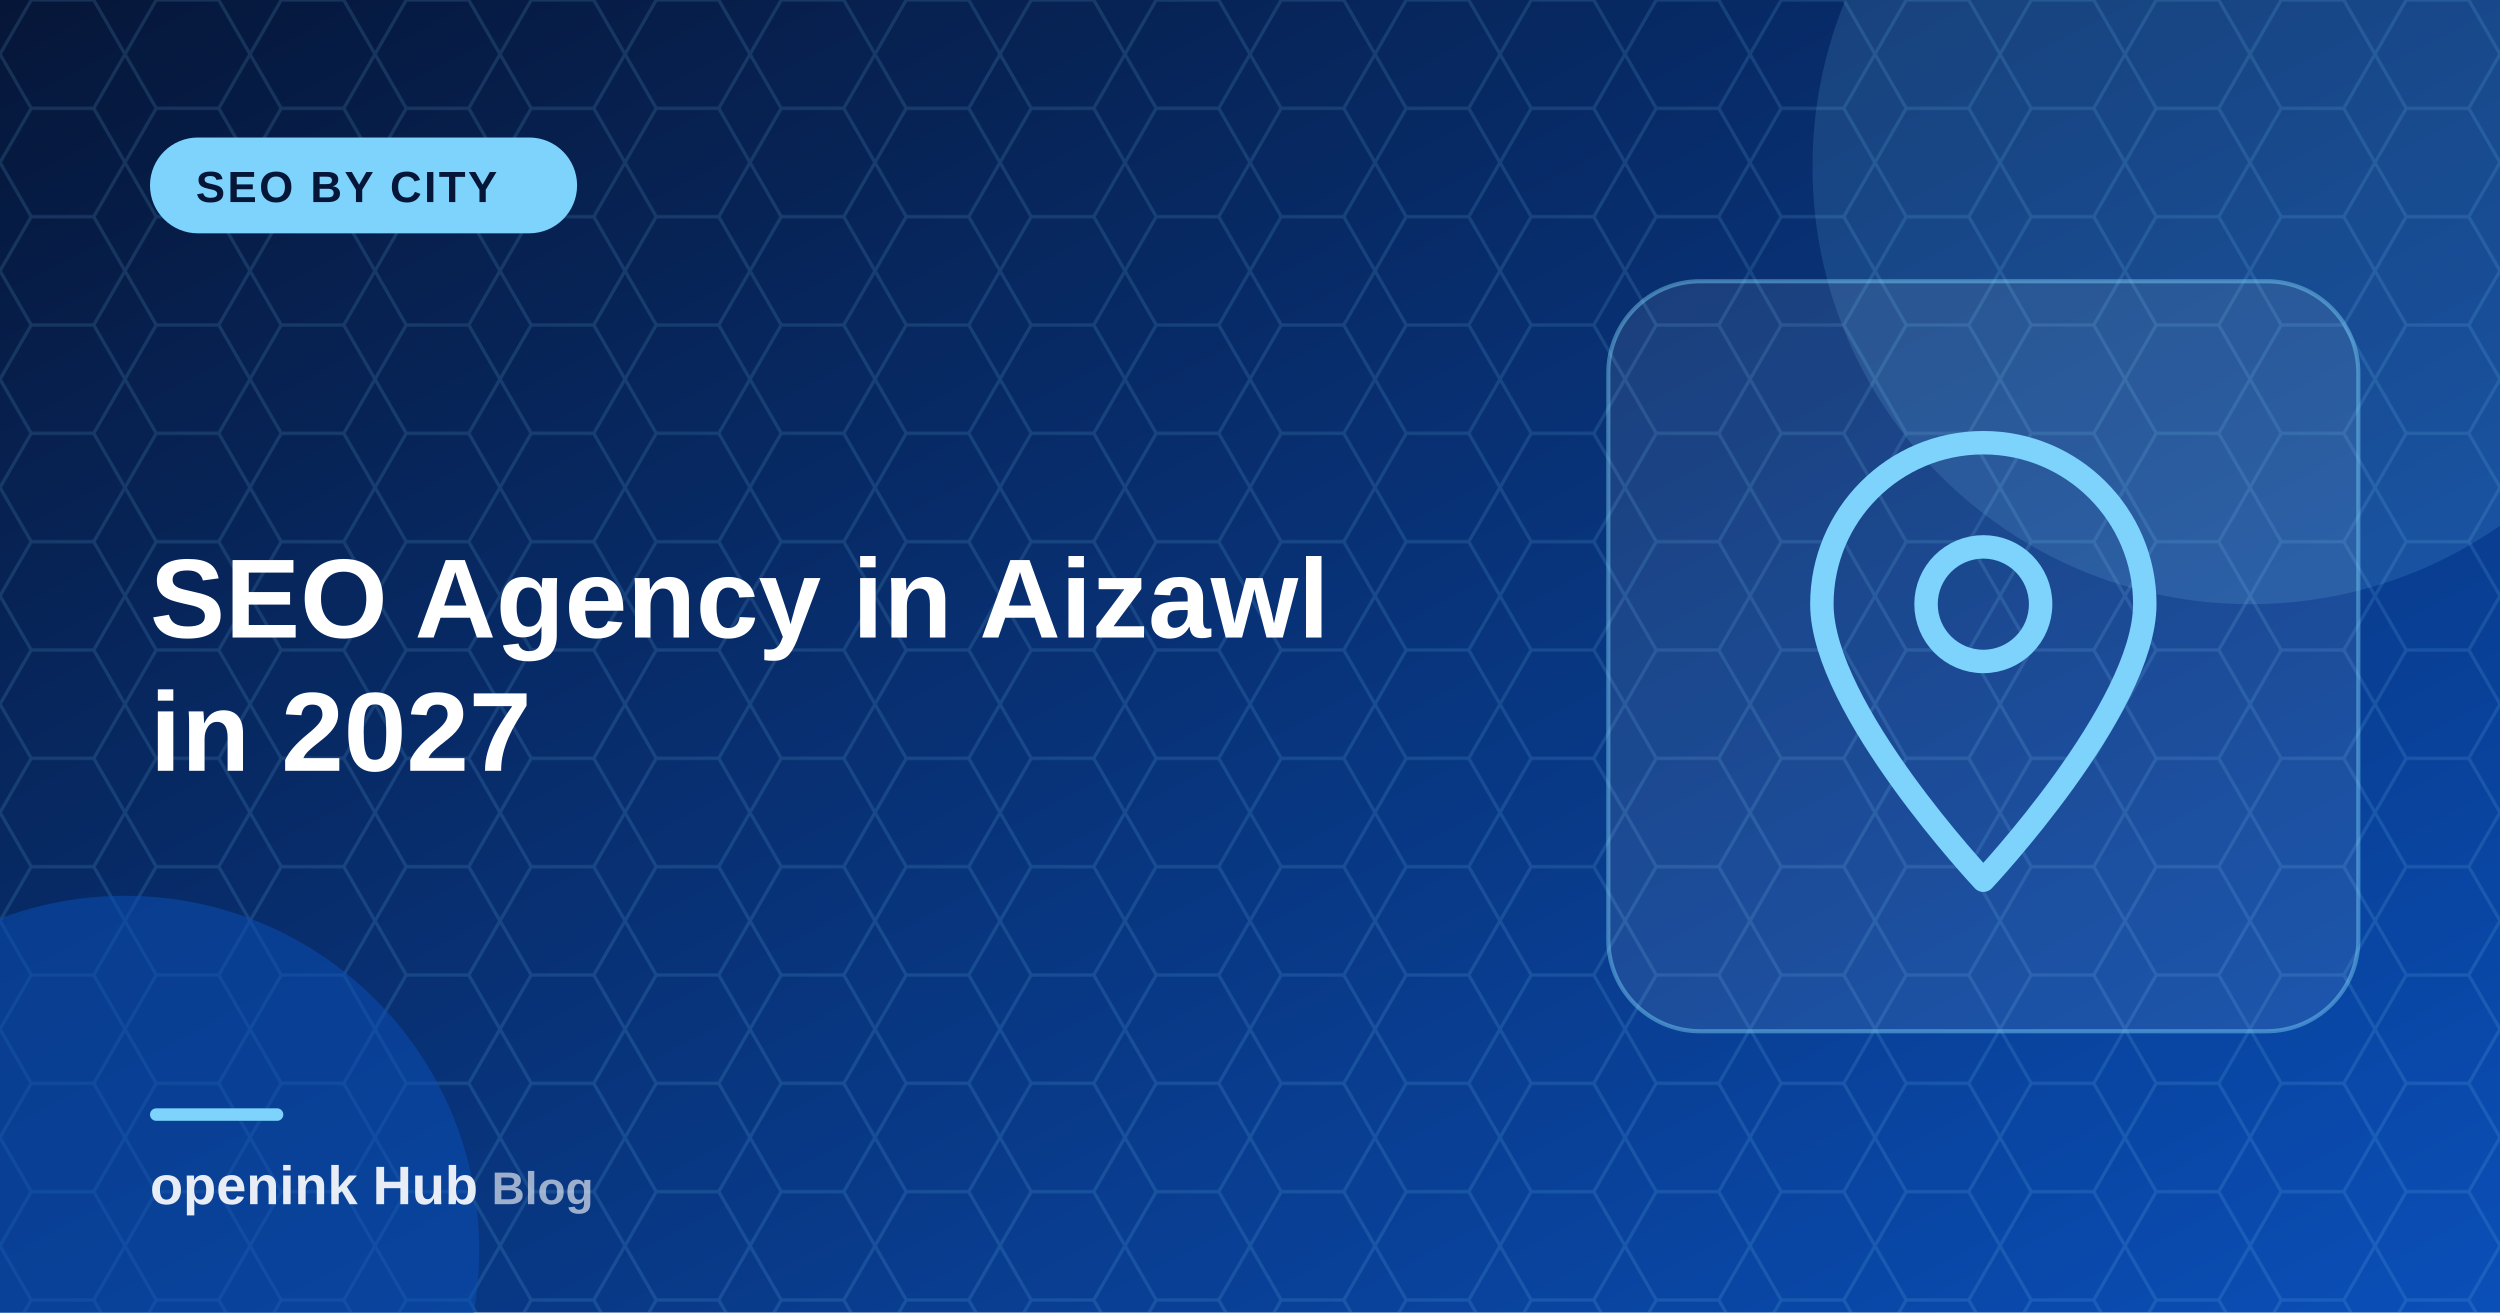
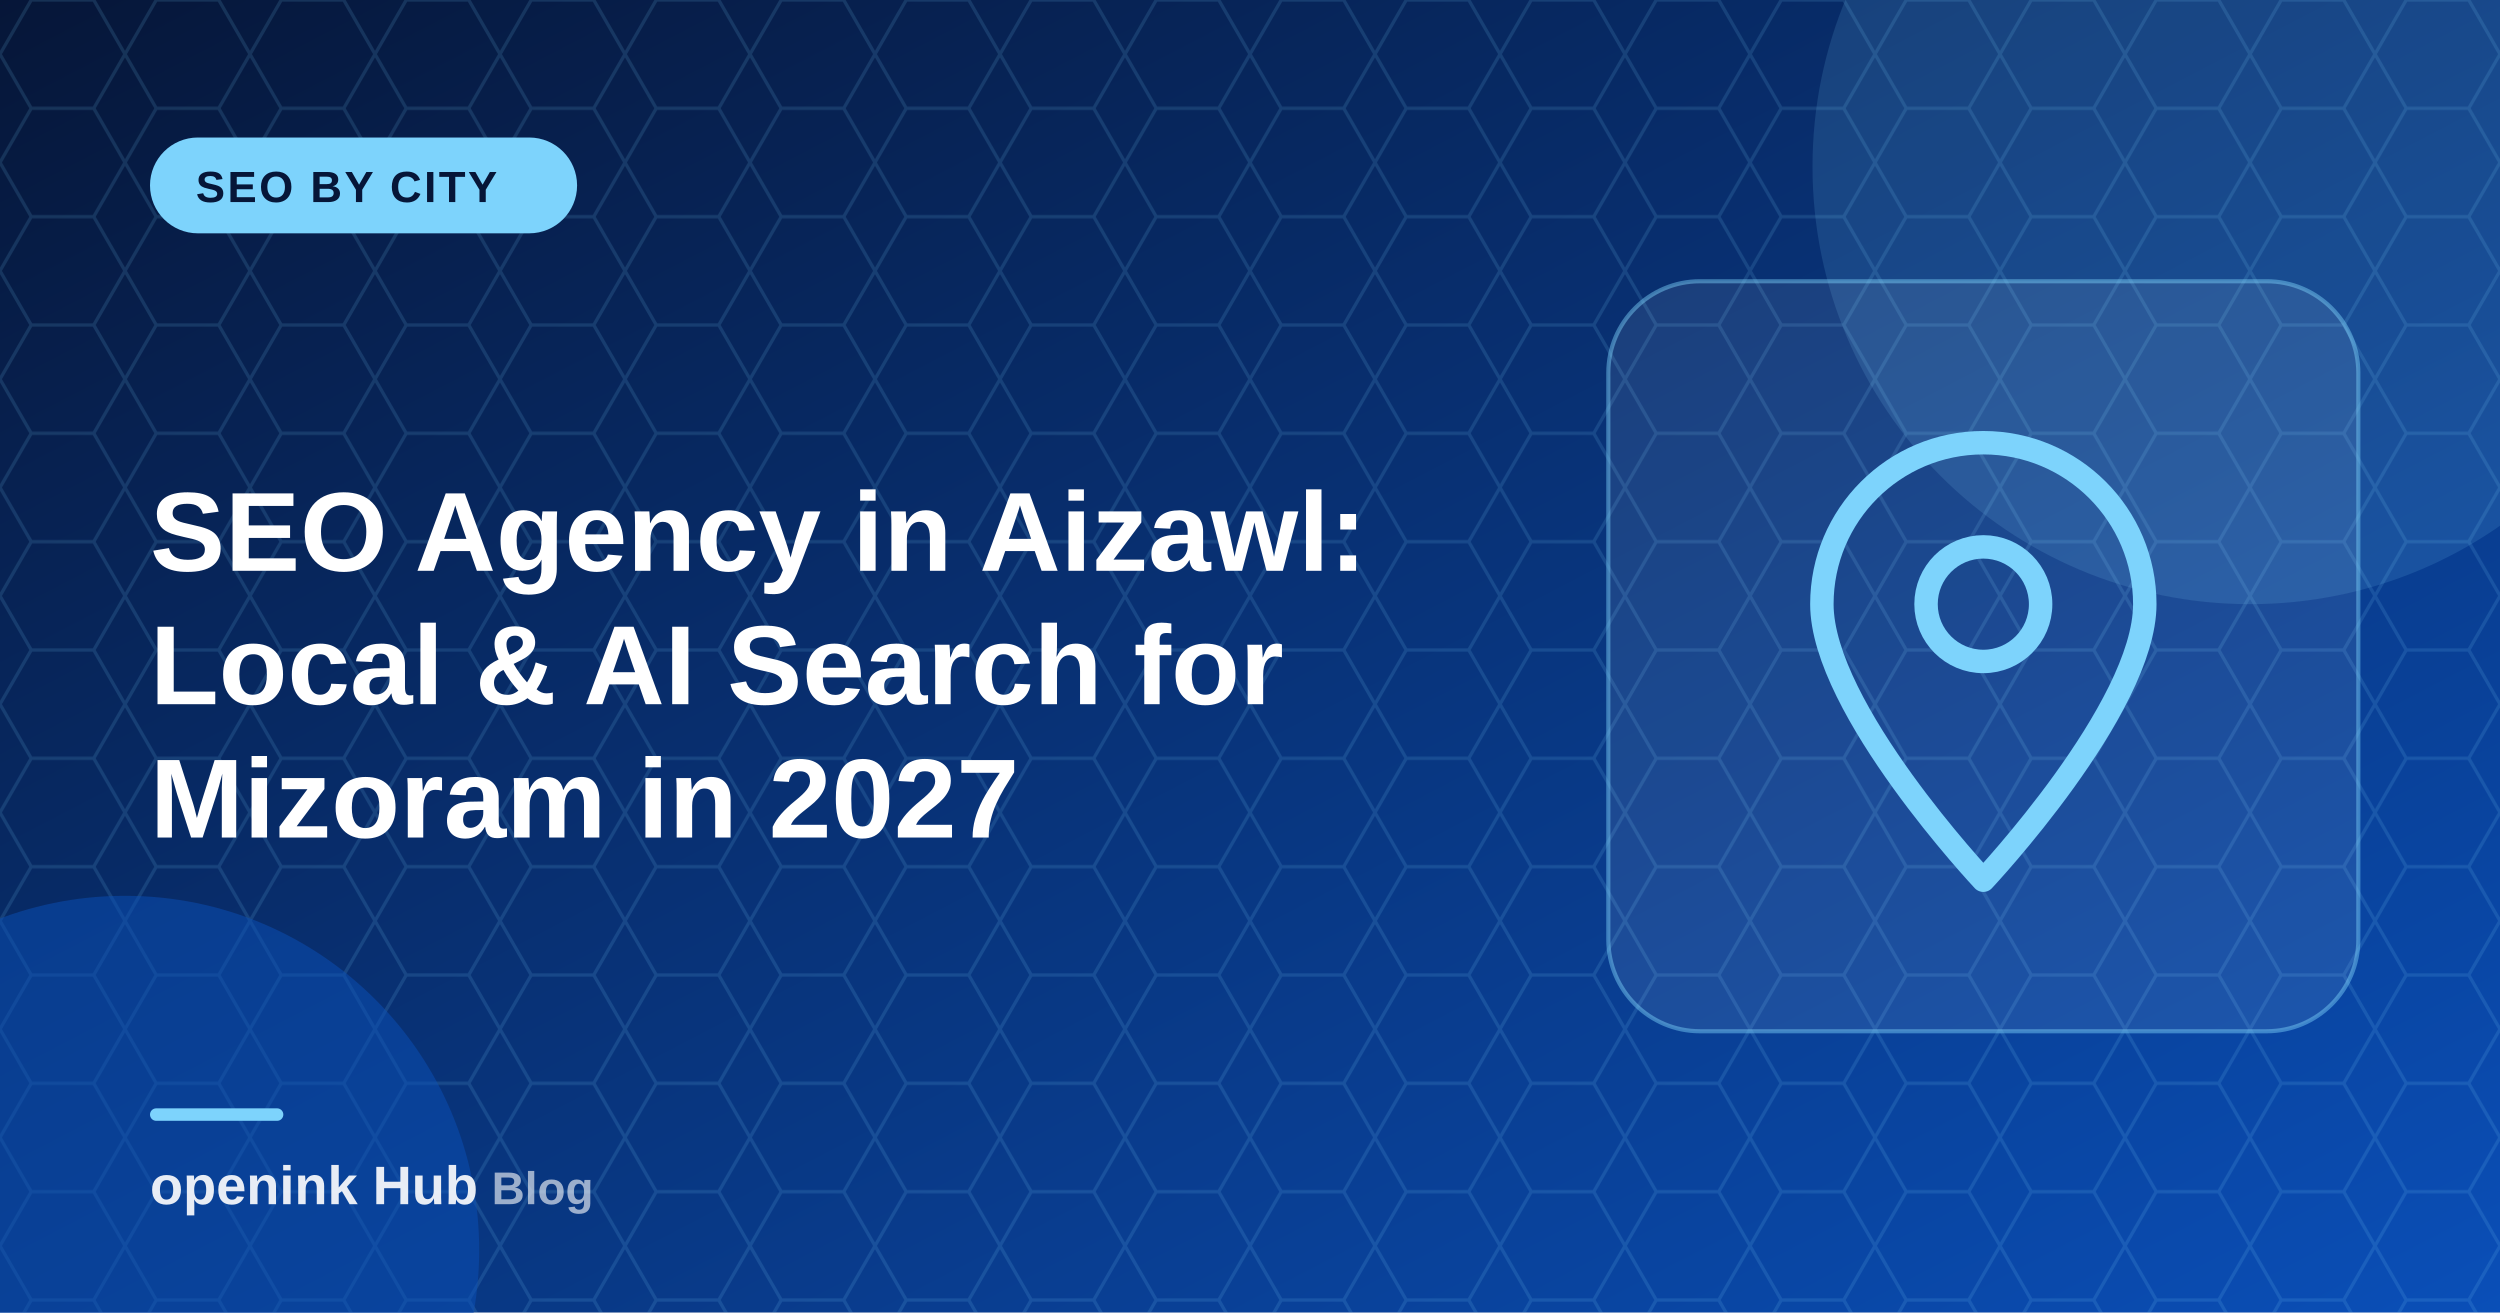
- <svg xmlns="http://www.w3.org/2000/svg" width="1200" height="630" viewBox="0 0 1200 630" role="img" aria-label="SEO Agency in Aizawl in 2027">
+ <svg xmlns="http://www.w3.org/2000/svg" width="1200" height="630" viewBox="0 0 1200 630" role="img" aria-label="SEO Agency in Aizawl: Local &amp; AI Search for Mizoram in 2027">
  <defs>
    <linearGradient id="g" x1="0" y1="0" x2="1" y2="1">
      <stop offset="0" stop-color="#061638" />
      <stop offset="1" stop-color="#0a4fb8" />
    </linearGradient>
    <pattern id="p" width="60" height="52" patternUnits="userSpaceOnUse">
      <path d="M15 0h30l15 26-15 26H15L0 26Z" fill="none" stroke="#7dd3fc" stroke-width="1.6" />
    </pattern>
    <style>.ic{fill:none;stroke:#7dd3fc;stroke-width:9;stroke-linecap:round;stroke-linejoin:round}.ic .f{fill:#7dd3fc;stroke:none}</style>
  </defs>
  <rect width="1200" height="630" fill="url(#g)" />
  <rect width="1200" height="630" fill="url(#p)" opacity=".14" />
  <circle cx="1080" cy="80" r="210" fill="#7dd3fc" opacity=".14" />
  <circle cx="60" cy="600" r="170" fill="#0a4fb8" opacity=".5" />
  <rect x="772" y="135" width="360" height="360" rx="44" fill="#fff" fill-opacity=".08" stroke="#7dd3fc" stroke-opacity=".45" stroke-width="2" />
  <g class="ic" transform="translate(827 190) scale(1.25)">
    <path d="M100 186S38 120 38 80a62 62 0 0 1 124 0c0 40-62 106-62 106Z" />
    <circle cx="100" cy="80" r="22" />
  </g>
  <rect x="72" y="66" width="205" height="46" rx="23" fill="#7dd3fc" />
  <text x="94" y="97" fill="#061638" font-family="Segoe UI,Arial,sans-serif" font-size="21" font-weight="700" letter-spacing="1.2">SEO BY CITY</text>
-   <text x="72" y="306" fill="#fff" font-family="Segoe UI,Arial,sans-serif" font-size="54" font-weight="800">SEO Agency in Aizawl</text>
-   <text x="72" y="370" fill="#fff" font-family="Segoe UI,Arial,sans-serif" font-size="54" font-weight="800">in 2027</text>
+   <text x="72" y="274" fill="#fff" font-family="Segoe UI,Arial,sans-serif" font-size="54" font-weight="800">SEO Agency in Aizawl:</text>
+   <text x="72" y="338" fill="#fff" font-family="Segoe UI,Arial,sans-serif" font-size="54" font-weight="800">Local &amp; AI Search for</text>
+   <text x="72" y="402" fill="#fff" font-family="Segoe UI,Arial,sans-serif" font-size="54" font-weight="800">Mizoram in 2027</text>
  <rect x="72" y="532" width="64" height="6" rx="3" fill="#7dd3fc" />
  <text x="72" y="578" fill="#fff" fill-opacity=".9" font-family="Segoe UI,Arial,sans-serif" font-size="26" font-weight="700">openink Hub</text>
  <text x="236" y="578" fill="#fff" fill-opacity=".6" font-family="Segoe UI,Arial,sans-serif" font-size="22" font-weight="600">Blog</text>
</svg>
